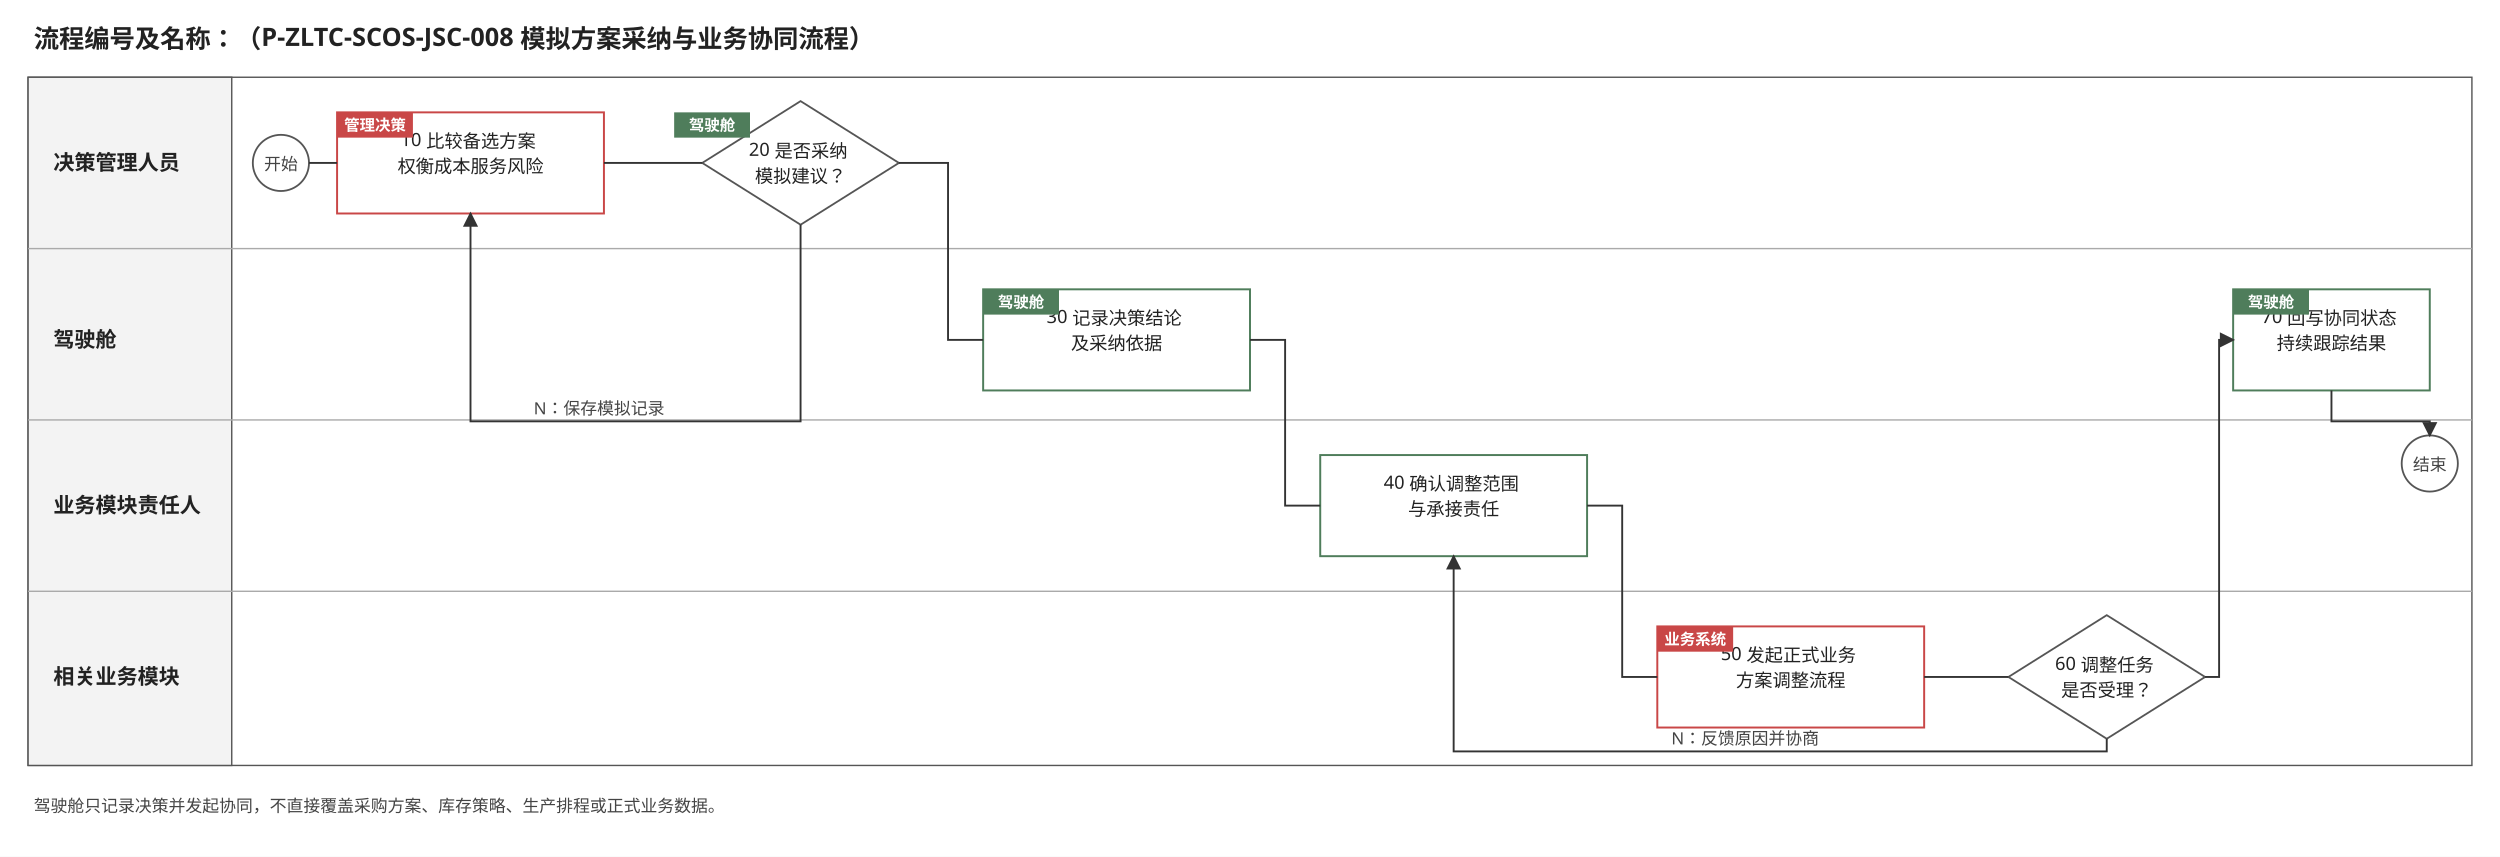
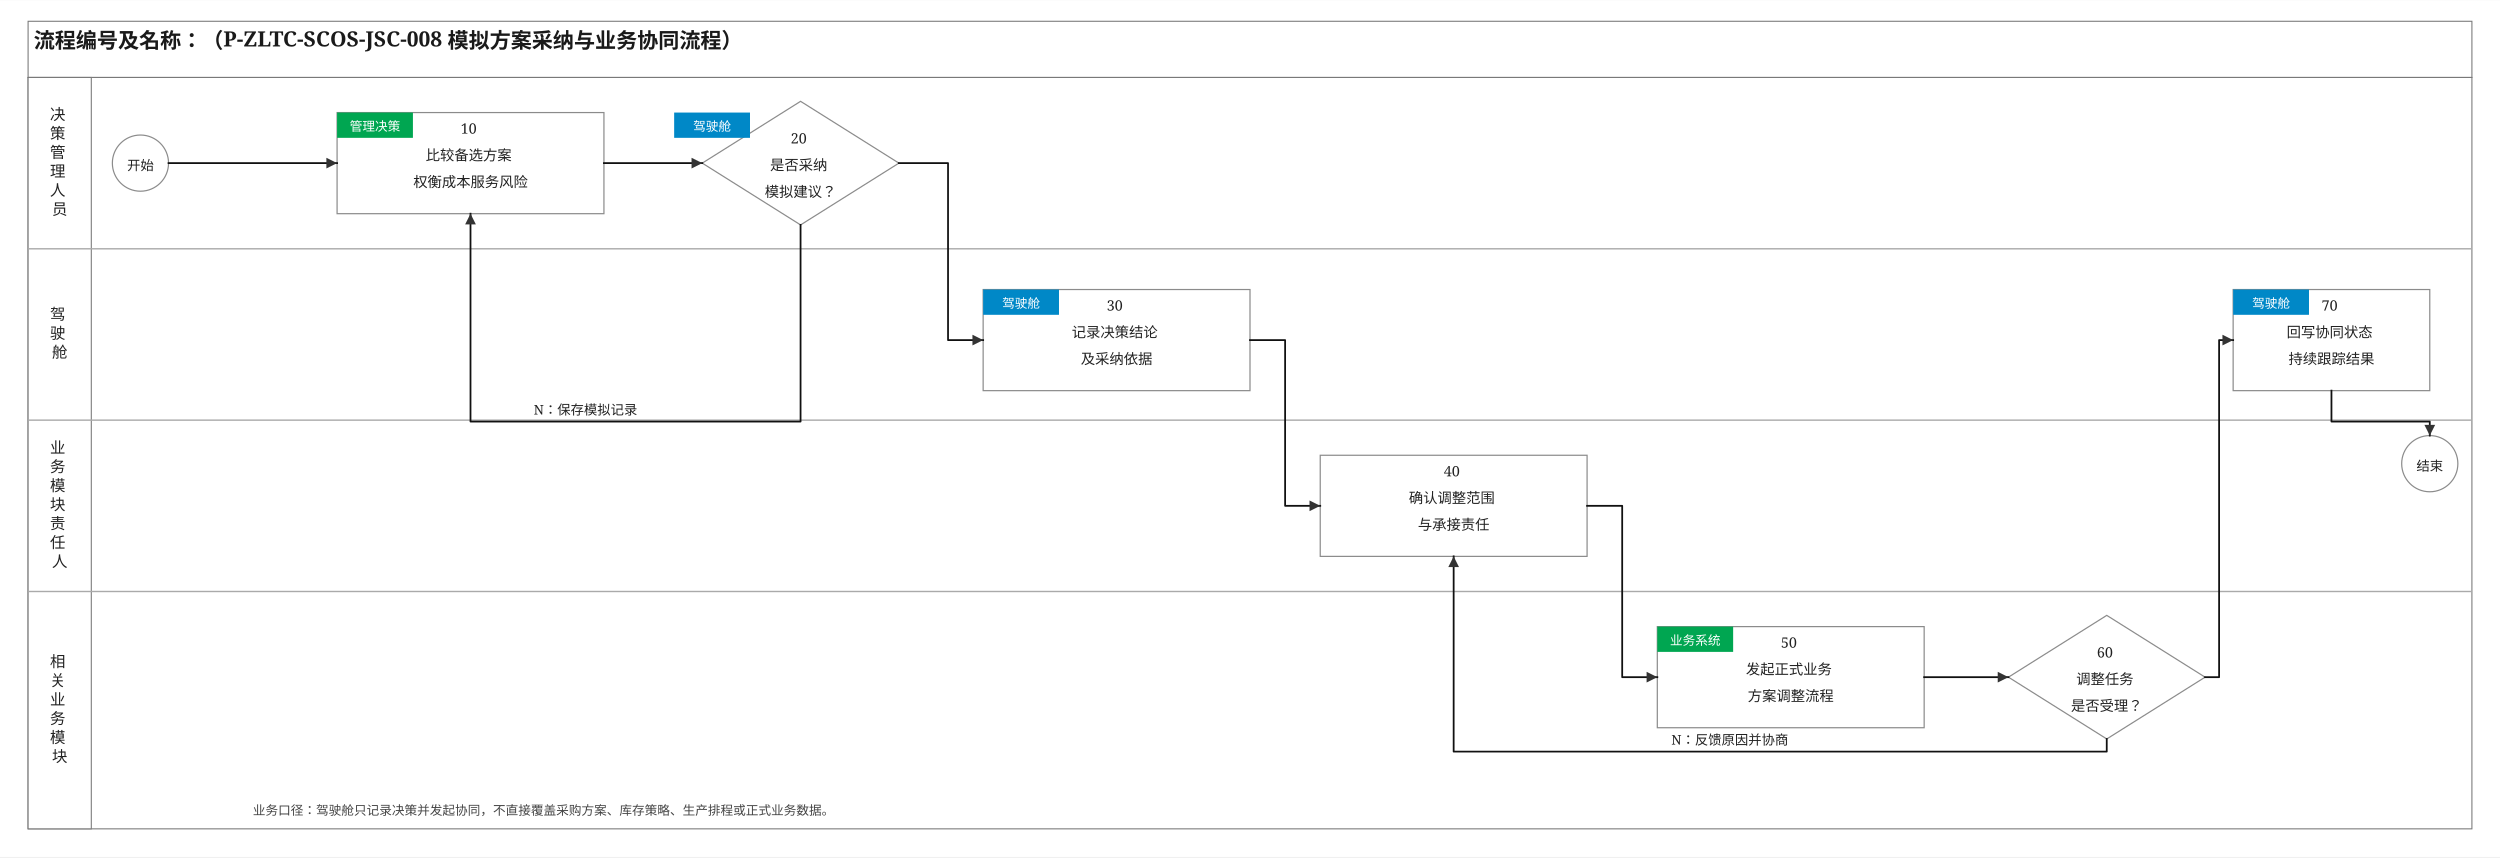
- <svg xmlns="http://www.w3.org/2000/svg" width="1780" height="610" viewBox="0 0 1780 610">
+ <svg xmlns="http://www.w3.org/2000/svg" width="2800" height="960" viewBox="0 0 1780 610">
  <defs>
-     <marker id="a" markerWidth="8" markerHeight="8" refX="7" refY="4" orient="auto">
-       <path d="M0 0L8 4 0 8Z" fill="#333" />
+     <marker id="a" markerWidth="6" markerHeight="6" refX="6" refY="3" orient="auto">
+       <path d="M0 0L6 3 0 6Z" fill="#333" />
    </marker>
-     <style>.tt{font:bold 18px 'Microsoft YaHei';fill:#222}.lh{font:bold 15px 'Microsoft YaHei';fill:#222}.tx{font:13px 'Microsoft YaHei';fill:#222}.sm{font:12px 'Microsoft YaHei';fill:#444}.b{fill:#fff;stroke:#c94747;stroke-width:1.4}.s{fill:#fff;stroke:#4f7d5b;stroke-width:1.4}.x,.d{fill:#fff;stroke:#555;stroke-width:1.3}.f{fill:none;stroke:#333;stroke-width:1.35;marker-end:url(#a)}</style>
+     <style>.tt{font-family:'SimSun','Songti SC','STSong',serif;font-size:15px;font-weight:600;fill:#1a1a1a}
+ .lh{font-family:'SimSun','Songti SC','STSong',serif;font-size:11px;fill:#222;text-anchor:middle}
+ .tx{font-family:'SimSun','Songti SC','STSong',serif;font-size:10.2px;fill:#222}
+ .sm{font-family:'SimSun','Songti SC','STSong',serif;font-size:9.5px;fill:#222}
+ .note{font-family:'SimSun','Songti SC','STSong',serif;font-size:9px;fill:#444}
+ .b,.s,.x,.d{fill:#fff;stroke:#8b8b8b;stroke-width:.86}
+ .f{fill:none;stroke:#111;stroke-width:1.27;stroke-linejoin:round;stroke-linecap:square;marker-end:url(#a)}</style>
  </defs>
  <rect width="1780" height="610" fill="#fff" />
+   <rect x="20" y="15" width="1740" height="40" fill="#fff" stroke="#777" stroke-width=".75" />
  <text x="24" y="34" class="tt">流程编号及名称：（P-ZLTC-SCOS-JSC-008 模拟方案采纳与业务协同流程）</text>
-   <rect x="20" y="55" width="1740" height="490" fill="#fff" stroke="#555" />
-   <rect x="20" y="55" width="145" height="490" fill="#f3f3f3" stroke="#555" />
+   <rect x="20" y="55" width="1740" height="535" fill="#fff" stroke="#777" stroke-width=".75" />
+   <rect x="20" y="55" width="45" height="535" fill="#fff" stroke="#777" stroke-width=".75" />
  <path d="M20 177H1760M20 299H1760M20 421H1760" stroke="#aaa" />
-   <text x="38" y="121" class="lh">决策管理人员</text>
-   <text x="38" y="247" class="lh">驾驶舱</text>
-   <text x="38" y="365" class="lh">业务模块责任人</text>
-   <text x="38" y="487" class="lh">相关业务模块</text>
-   <circle cx="200" cy="116" r="20" class="x" />
-   <text x="200" y="121" text-anchor="middle" class="sm">开始</text>
+   <text x="42.5" y="85.2" class="lh">
+     <tspan x="42.5">决</tspan>
+     <tspan x="42.5" dy="13.5">策</tspan>
+     <tspan x="42.5" dy="13.5">管</tspan>
+     <tspan x="42.5" dy="13.5">理</tspan>
+     <tspan x="42.5" dy="13.5">人</tspan>
+     <tspan x="42.5" dy="13.5">员</tspan>
+   </text>
+   <text x="42.5" y="227.5" class="lh">
+     <tspan x="42.5">驾</tspan>
+     <tspan x="42.5" dy="13.5">驶</tspan>
+     <tspan x="42.5" dy="13.5">舱</tspan>
+   </text>
+   <text x="42.5" y="322.5" class="lh">
+     <tspan x="42.5">业</tspan>
+     <tspan x="42.5" dy="13.5">务</tspan>
+     <tspan x="42.5" dy="13.5">模</tspan>
+     <tspan x="42.5" dy="13.5">块</tspan>
+     <tspan x="42.5" dy="13.5">责</tspan>
+     <tspan x="42.5" dy="13.5">任</tspan>
+     <tspan x="42.5" dy="13.5">人</tspan>
+   </text>
+   <text x="42.5" y="474.8" class="lh">
+     <tspan x="42.5">相</tspan>
+     <tspan x="42.5" dy="13.5">关</tspan>
+     <tspan x="42.5" dy="13.5">业</tspan>
+     <tspan x="42.5" dy="13.5">务</tspan>
+     <tspan x="42.5" dy="13.5">模</tspan>
+     <tspan x="42.5" dy="13.5">块</tspan>
+   </text>
+   <circle cx="100" cy="116" r="20" class="x" />
+   <text x="100" y="121" text-anchor="middle" class="sm">开始</text>
  <rect x="240" y="80" width="190" height="72" class="b" />
-   <text x="335" y="104" text-anchor="middle" class="tx">
-     <tspan x="335">10 比较备选方案</tspan>
+   <text x="335" y="95" text-anchor="middle" class="tx">
+     <tspan x="335">10</tspan>
+     <tspan x="335" dy="19">比较备选方案</tspan>
    <tspan x="335" dy="19">权衡成本服务风险</tspan>
  </text>
  <polygon points="570,72 640,116 570,160 500,116" class="d" />
-   <text x="570" y="111" text-anchor="middle" class="tx">
-     <tspan x="570">20 是否采纳</tspan>
+   <text x="570" y="102" text-anchor="middle" class="tx">
+     <tspan x="570">20</tspan>
+     <tspan x="570" dy="19">是否采纳</tspan>
    <tspan x="570" dy="19">模拟建议？</tspan>
  </text>
  <rect x="700" y="206" width="190" height="72" class="s" />
-   <text x="795" y="230" text-anchor="middle" class="tx">
-     <tspan x="795">30 记录决策结论</tspan>
+   <text x="795" y="221" text-anchor="middle" class="tx">
+     <tspan x="795">30</tspan>
+     <tspan x="795" dy="19">记录决策结论</tspan>
    <tspan x="795" dy="19">及采纳依据</tspan>
  </text>
  <rect x="940" y="324" width="190" height="72" class="s" />
-   <text x="1035" y="348" text-anchor="middle" class="tx">
-     <tspan x="1035">40 确认调整范围</tspan>
+   <text x="1035" y="339" text-anchor="middle" class="tx">
+     <tspan x="1035">40</tspan>
+     <tspan x="1035" dy="19">确认调整范围</tspan>
    <tspan x="1035" dy="19">与承接责任</tspan>
  </text>
  <rect x="1180" y="446" width="190" height="72" class="b" />
-   <text x="1275" y="470" text-anchor="middle" class="tx">
-     <tspan x="1275">50 发起正式业务</tspan>
+   <text x="1275" y="461" text-anchor="middle" class="tx">
+     <tspan x="1275">50</tspan>
+     <tspan x="1275" dy="19">发起正式业务</tspan>
    <tspan x="1275" dy="19">方案调整流程</tspan>
  </text>
  <polygon points="1500,438 1570,482 1500,526 1430,482" class="d" />
-   <text x="1500" y="477" text-anchor="middle" class="tx">
-     <tspan x="1500">60 调整任务</tspan>
+   <text x="1500" y="468" text-anchor="middle" class="tx">
+     <tspan x="1500">60</tspan>
+     <tspan x="1500" dy="19">调整任务</tspan>
    <tspan x="1500" dy="19">是否受理？</tspan>
  </text>
  <rect x="1590" y="206" width="140" height="72" class="s" />
-   <text x="1660" y="230" text-anchor="middle" class="tx">
-     <tspan x="1660">70 回写协同状态</tspan>
+   <text x="1660" y="221" text-anchor="middle" class="tx">
+     <tspan x="1660">70</tspan>
+     <tspan x="1660" dy="19">回写协同状态</tspan>
    <tspan x="1660" dy="19">持续跟踪结果</tspan>
  </text>
-   <path d="M220 116H240M430 116H500M640 116H675V242H700M890 242H915V360H940M1130 360H1155V482H1180M1370 482H1430M1570 482H1580V242H1590" class="f" />
+   <path d="M120 116H240" class="f" />
+   <path d="M430 116H500" class="f" />
+   <path d="M640 116H675V242H700" class="f" />
+   <path d="M890 242H915V360H940" class="f" />
+   <path d="M1130 360H1155V482H1180" class="f" />
+   <path d="M1370 482H1430" class="f" />
+   <path d="M1570 482H1580V242H1590" class="f" />
  <circle cx="1730" cy="330" r="20" class="x" />
  <text x="1730" y="335" text-anchor="middle" class="sm">结束</text>
  <path d="M1660 278V300H1730V310" class="f" />
  <path d="M570 160V300H335V152" class="f" />
  <text x="380" y="295" class="sm">N：保存模拟记录</text>
  <path d="M1500 526V535H1035V396" class="f" />
  <text x="1190" y="530" class="sm">N：反馈原因并协商</text>
-   <text x="24" y="578" class="sm">驾驶舱只记录决策并发起协同，不直接覆盖采购方案、库存策略、生产排程或正式业务数据。</text>
-   <g font-family="Microsoft YaHei" font-size="11" font-weight="bold" fill="#fff">
-     <rect x="240" y="80" width="54" height="18" fill="#c94747" />
+   <text x="180" y="580" class="note">业务口径：驾驶舱只记录决策并发起协同，不直接覆盖采购方案、库存策略、生产排程或正式业务数据。</text>
+   <g font-family="Arial,Microsoft YaHei,sans-serif" font-size="9" font-weight="normal" fill="#fff">
+     <rect x="240" y="80" width="54" height="18" fill="#00a651" />
    <text x="267" y="93" text-anchor="middle">管理决策</text>
-     <rect x="480" y="80" width="54" height="18" fill="#4f7d5b" />
+     <rect x="480" y="80" width="54" height="18" fill="#0088c7" />
    <text x="507" y="93" text-anchor="middle">驾驶舱</text>
-     <rect x="700" y="206" width="54" height="18" fill="#4f7d5b" />
+     <rect x="700" y="206" width="54" height="18" fill="#0088c7" />
    <text x="727" y="219" text-anchor="middle">驾驶舱</text>
-     <rect x="1180" y="446" width="54" height="18" fill="#c94747" />
+     <rect x="1180" y="446" width="54" height="18" fill="#00a651" />
    <text x="1207" y="459" text-anchor="middle">业务系统</text>
-     <rect x="1590" y="206" width="54" height="18" fill="#4f7d5b" />
+     <rect x="1590" y="206" width="54" height="18" fill="#0088c7" />
    <text x="1617" y="219" text-anchor="middle">驾驶舱</text>
  </g>
</svg>
